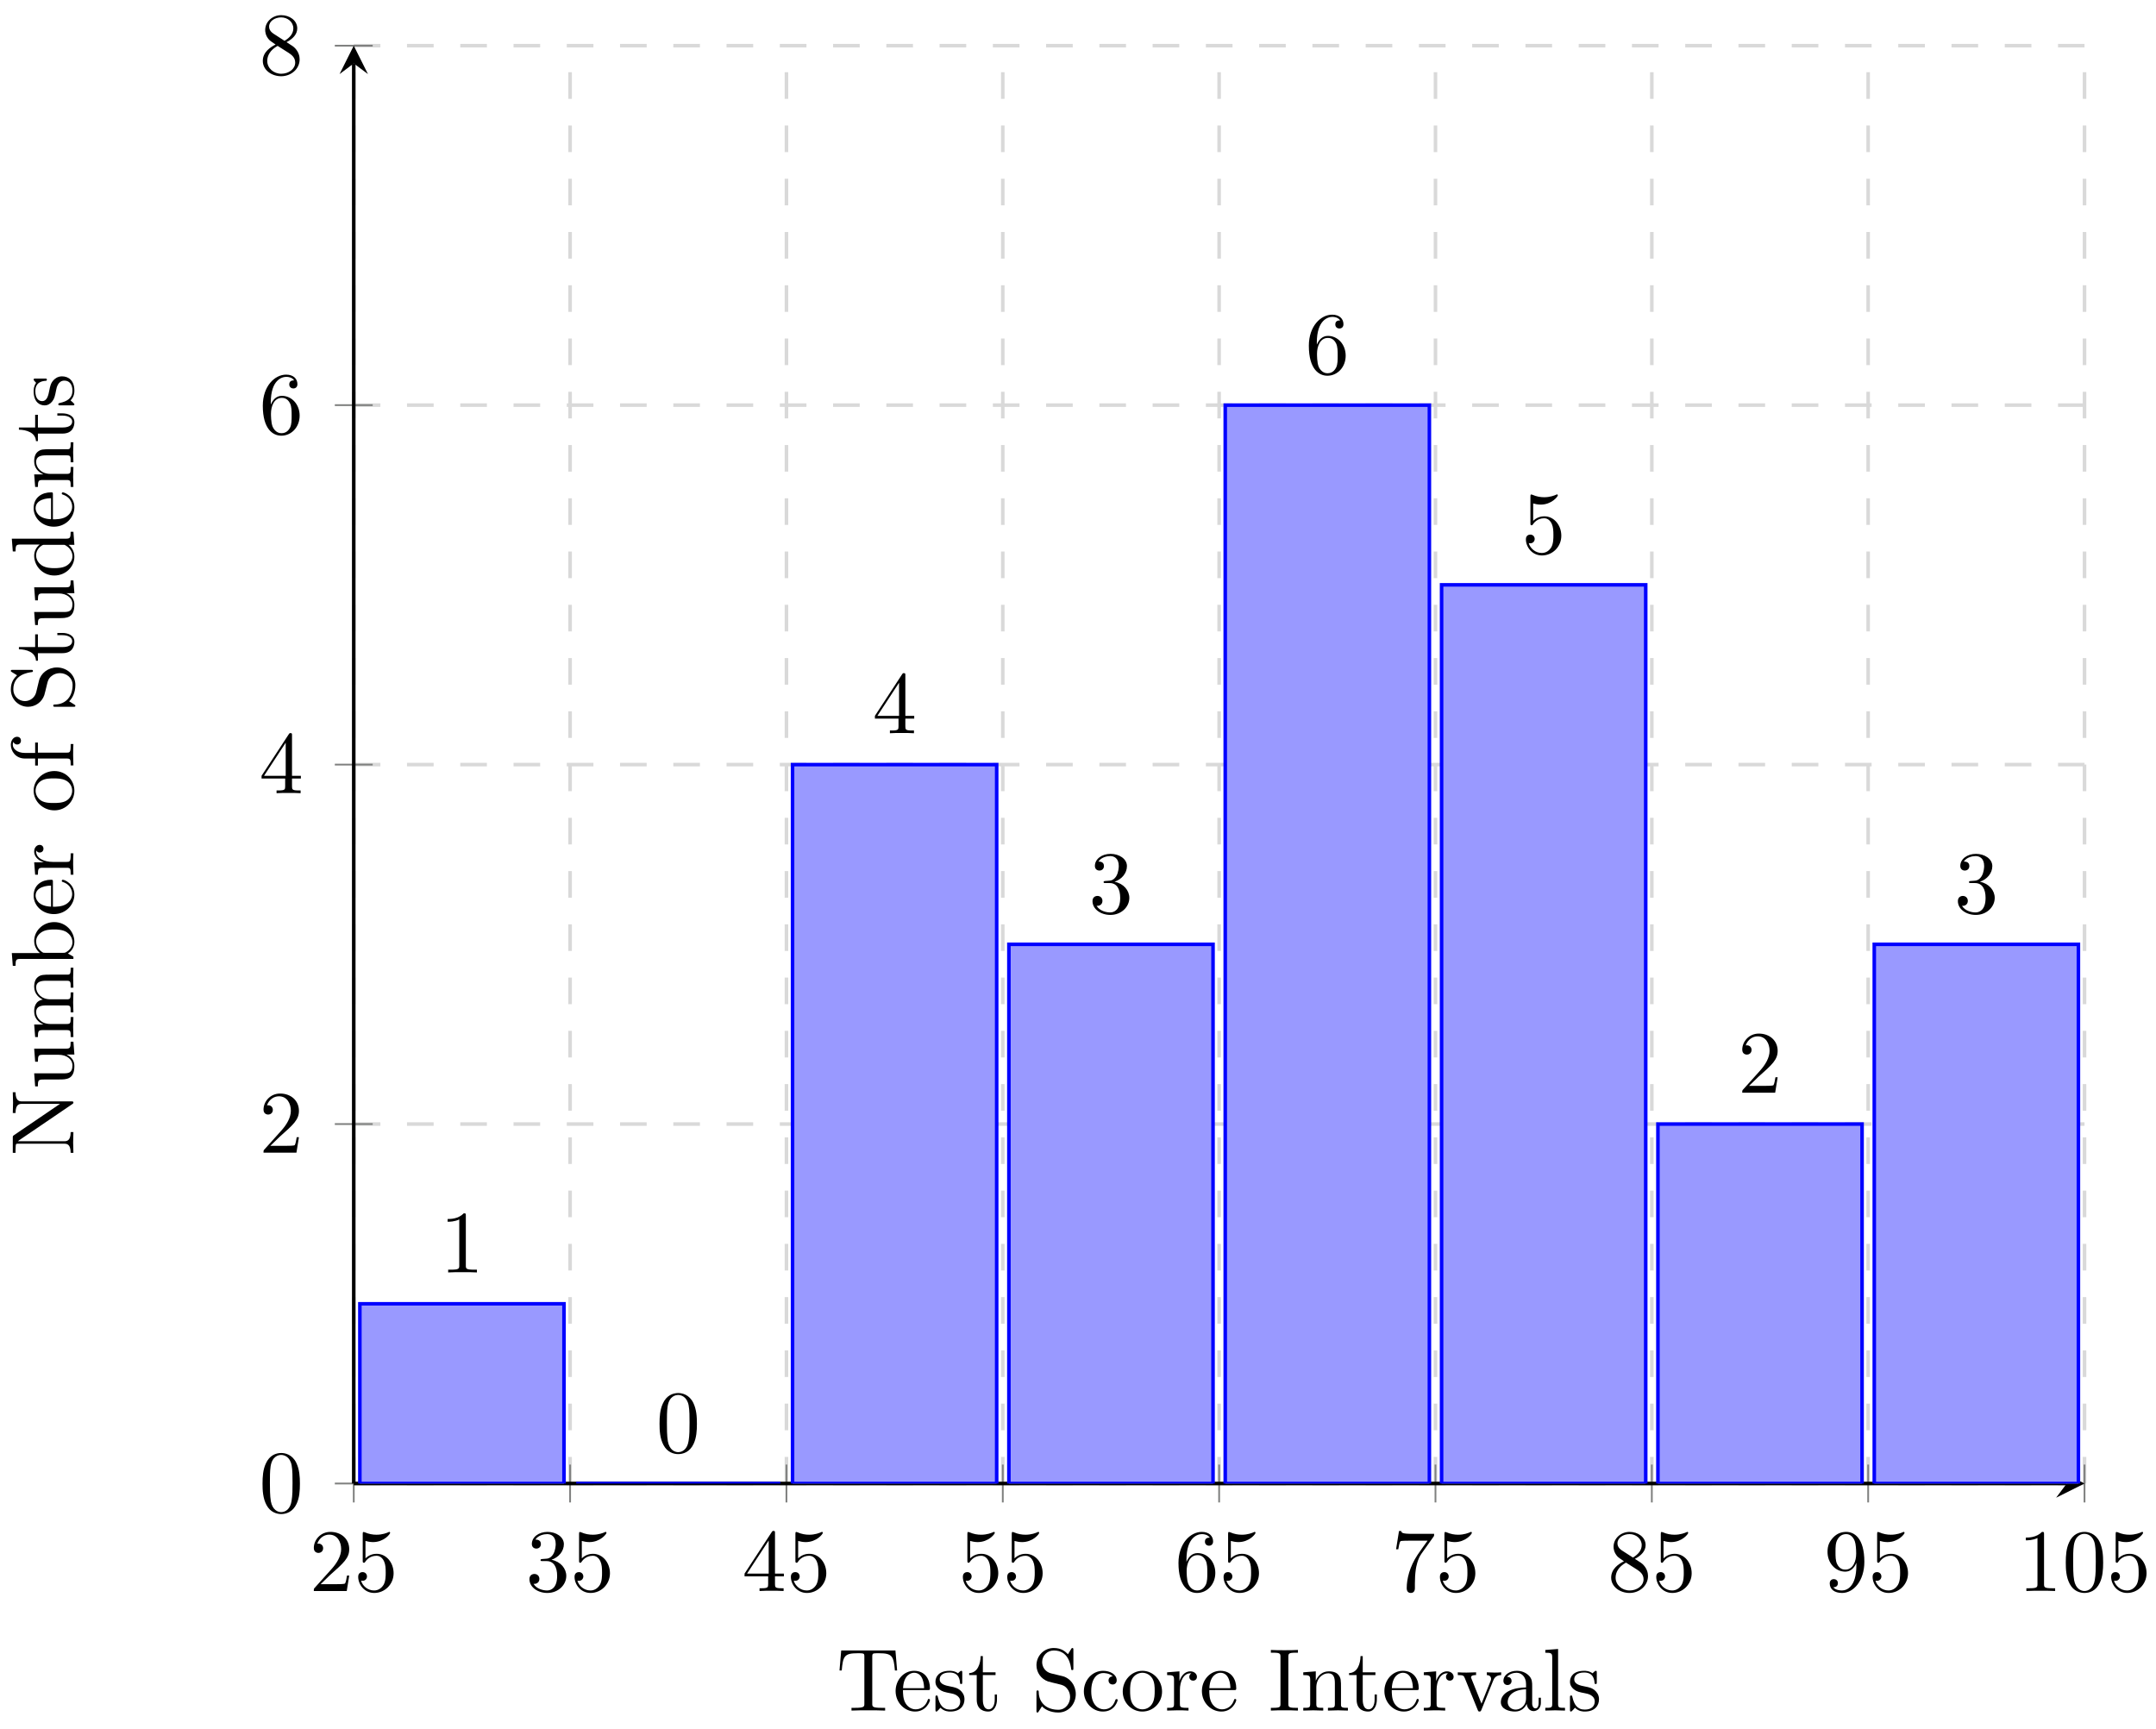
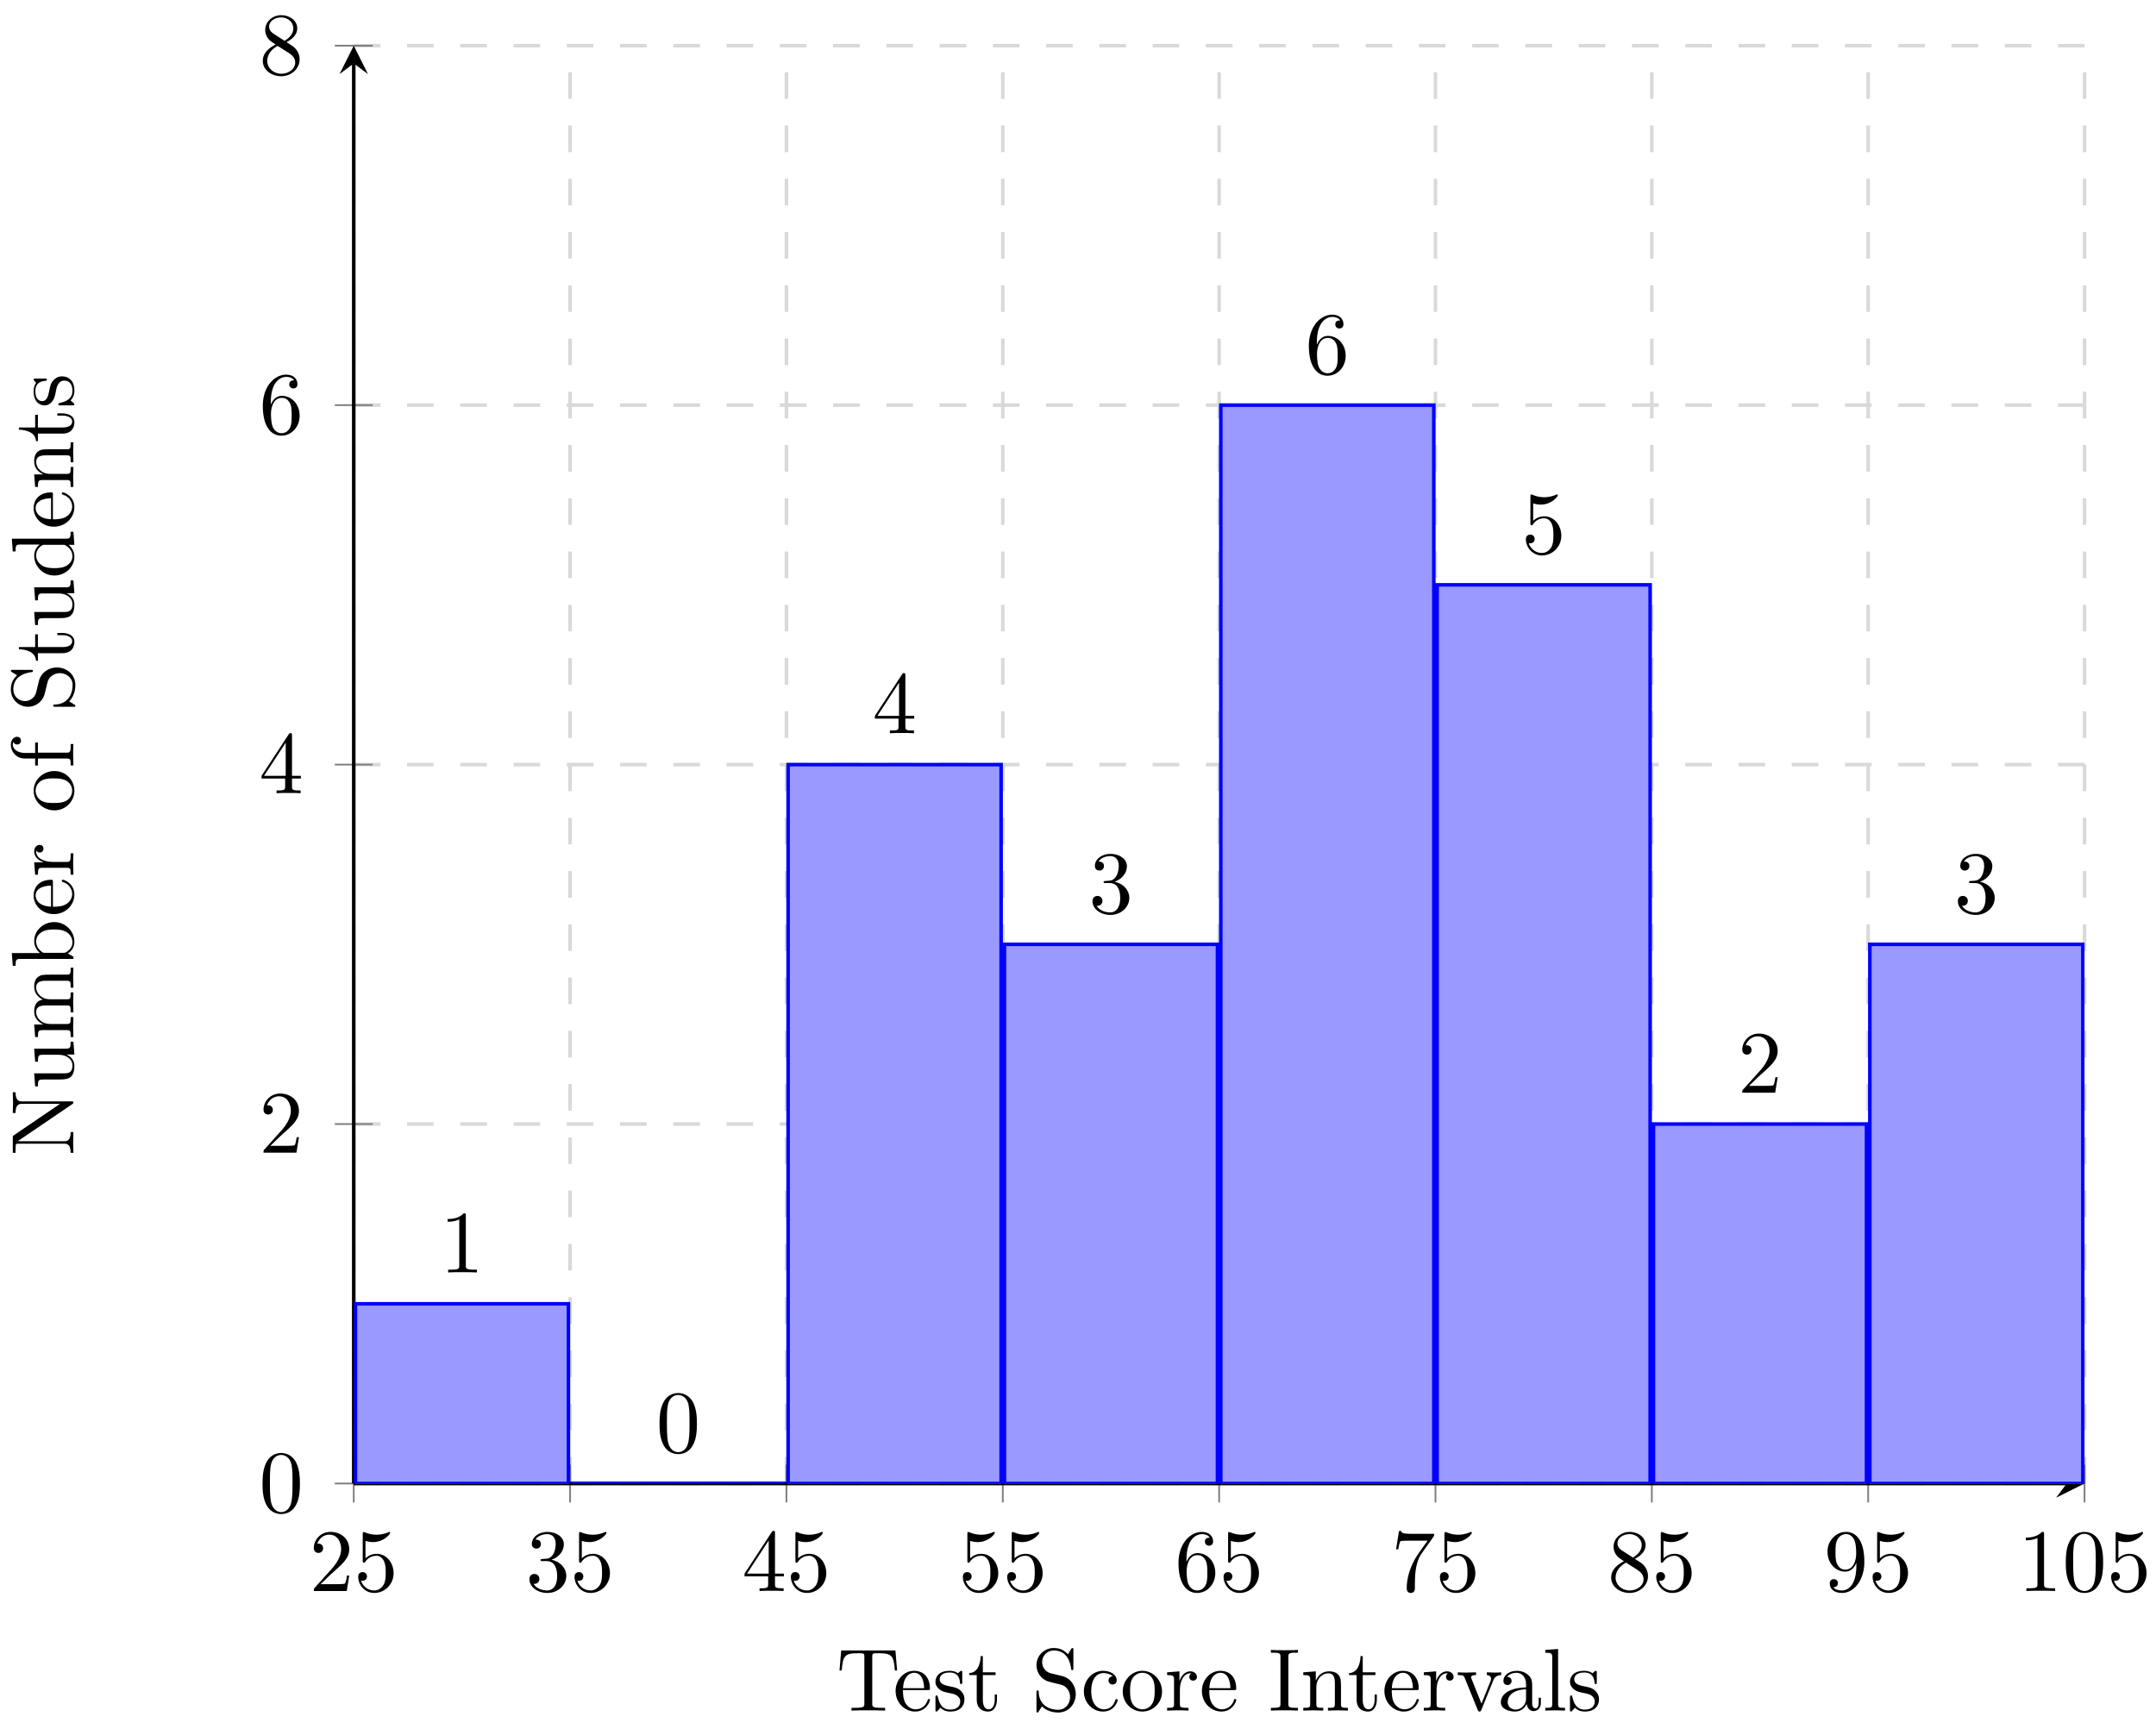
<svg xmlns="http://www.w3.org/2000/svg" xmlns:xlink="http://www.w3.org/1999/xlink" version="1.1" width="242" height="194" viewBox="0 0 242 194">
  <defs>
    <path id="font_1_3" d="M.127 .077 .233 .18C.389 .318 .449 .372 .449 .472 .449 .586 .359 .666 .237 .666 .124 .666 .05 .574 .05 .485 .05 .429 .1 .429 .103 .429 .12 .429 .155 .441 .155 .482 .155 .508 .137 .534 .102 .534 .094 .534 .092 .534 .089 .533 .112 .598 .166 .635 .224 .635 .315 .635 .358 .554 .358 .472 .358 .392 .308 .313 .253 .251L.061 .037C.05 .026 .05 .024 .05 0H.421L.449 .174H.424C.419 .144 .412 .1 .402 .085 .395 .077 .329 .077 .307 .077H.127Z" />
    <path id="font_1_6" d="M.449 .2C.449 .319 .367 .419 .259 .419 .211 .419 .168 .403 .132 .368V.564C.152 .558 .185 .551 .217 .551 .34 .551 .41 .642 .41 .655 .41 .661 .407 .666 .4 .666 .399 .666 .397 .666 .392 .663 .372 .654 .323 .634 .256 .634 .216 .634 .17 .641 .123 .662 .115 .665 .113 .665 .111 .665 .101 .665 .101 .657 .101 .641V.344C.101 .326 .101 .318 .115 .318 .122 .318 .124 .321 .128 .327 .139 .343 .176 .397 .257 .397 .309 .397 .334 .351 .342 .333 .358 .296 .36 .257 .36 .207 .36 .172 .36 .112 .336 .07 .312 .031 .275 .006 .229 .006 .156 .006 .099 .058 .082 .117 .085 .116 .088 .115 .099 .115 .132 .115 .149 .14 .149 .164 .149 .188 .132 .213 .099 .213 .085 .213 .05 .206 .05 .16 .05 .074 .119-.022 .231-.022 .347-.022 .449 .073 .449 .2Z" />
    <path id="font_1_4" d="M.29 .352C.372 .379 .43 .449 .43 .528 .43 .61 .342 .666 .246 .666 .145 .666 .069 .606 .069 .53 .069 .497 .091 .478 .12 .478 .151 .478 .171 .5 .171 .529 .171 .579 .124 .579 .109 .579 .14 .628 .206 .641 .242 .641 .283 .641 .338 .619 .338 .529 .338 .517 .336 .459 .31 .415 .28 .367 .246 .364 .221 .363 .213 .362 .189 .36 .182 .36 .174 .359 .167 .358 .167 .348 .167 .337 .174 .337 .191 .337H.235C.317 .337 .354 .269 .354 .17 .354 .034 .285 .006 .241 .006 .198 .006 .123 .022 .088 .081 .123 .076 .154 .098 .154 .136 .154 .172 .127 .192 .098 .192 .074 .192 .042 .178 .042 .134 .042 .043 .135-.022 .244-.022 .366-.022 .457 .068 .457 .17 .457 .253 .394 .331 .29 .352Z" />
    <path id="font_1_5" d="M.294 .165V.078C.294 .042 .292 .031 .218 .031H.197V0C.238 .003 .29 .003 .332 .003 .374 .003 .427 .003 .468 0V.031H.447C.373 .031 .371 .042 .371 .078V.165H.471V.196H.371V.651C.371 .671 .371 .677 .355 .677 .346 .677 .343 .677 .335 .665L.028 .196V.165H.294M.3 .196H.056L.3 .569V.196Z" />
    <path id="font_1_7" d="M.132 .328V.352C.132 .605 .256 .641 .307 .641 .331 .641 .373 .635 .395 .601 .38 .601 .34 .601 .34 .556 .34 .525 .364 .51 .386 .51 .402 .51 .432 .519 .432 .558 .432 .618 .388 .666 .305 .666 .177 .666 .042 .537 .042 .316 .042 .049 .158-.022 .251-.022 .362-.022 .457 .072 .457 .204 .457 .331 .368 .427 .257 .427 .189 .427 .152 .376 .132 .328M.251 .006C.188 .006 .158 .066 .152 .081 .134 .128 .134 .208 .134 .226 .134 .304 .166 .404 .256 .404 .272 .404 .318 .404 .349 .342 .367 .305 .367 .254 .367 .205 .367 .157 .367 .107 .35 .071 .32 .011 .274 .006 .251 .006Z" />
    <path id="font_1_8" d="M.476 .609C.485 .621 .485 .623 .485 .644H.242C.12 .644 .118 .657 .114 .676H.089L.056 .47H.081C.084 .486 .093 .549 .106 .561 .113 .567 .191 .567 .204 .567H.411C.4 .551 .321 .442 .299 .409 .209 .274 .176 .135 .176 .033 .176 .023 .176-.022 .222-.022 .268-.022 .268 .023 .268 .033V.084C.268 .139 .271 .194 .279 .248 .283 .271 .297 .357 .341 .419L.476 .609Z" />
    <path id="font_1_9" d="M.163 .457C.117 .487 .113 .521 .113 .538 .113 .599 .178 .641 .249 .641 .322 .641 .386 .589 .386 .517 .386 .46 .347 .412 .287 .377L.163 .457M.309 .362C.381 .399 .43 .451 .43 .517 .43 .609 .341 .666 .25 .666 .15 .666 .069 .592 .069 .499 .069 .481 .071 .436 .113 .389 .124 .377 .161 .352 .186 .335 .128 .306 .042 .25 .042 .151 .042 .045 .144-.022 .249-.022 .362-.022 .457 .061 .457 .168 .457 .204 .446 .249 .408 .291 .389 .312 .373 .322 .309 .362M.209 .32 .332 .242C.36 .223 .407 .193 .407 .132 .407 .058 .332 .006 .25 .006 .164 .006 .092 .068 .092 .151 .092 .209 .124 .273 .209 .32Z" />
    <path id="font_1_10" d="M.367 .318V.286C.367 .052 .263 .006 .205 .006 .188 .006 .134 .008 .107 .042 .151 .042 .159 .071 .159 .088 .159 .119 .135 .134 .113 .134 .097 .134 .067 .125 .067 .086 .067 .019 .121-.022 .206-.022 .335-.022 .457 .114 .457 .329 .457 .598 .342 .666 .253 .666 .198 .666 .149 .648 .106 .603 .065 .558 .042 .516 .042 .441 .042 .316 .13 .218 .242 .218 .303 .218 .344 .26 .367 .318M.243 .241C.227 .241 .181 .241 .15 .304 .132 .341 .132 .391 .132 .44 .132 .494 .132 .541 .153 .578 .18 .628 .218 .641 .253 .641 .299 .641 .332 .607 .349 .562 .361 .53 .365 .467 .365 .421 .365 .338 .331 .241 .243 .241Z" />
    <path id="font_1_2" d="M.294 .64C.294 .664 .294 .666 .271 .666 .209 .602 .121 .602 .089 .602V.571C.109 .571 .168 .571 .22 .597V.079C.22 .043 .217 .031 .127 .031H.095V0C.13 .003 .217 .003 .257 .003 .297 .003 .384 .003 .419 0V.031H.387C.297 .031 .294 .042 .294 .079V.64Z" />
    <path id="font_1_1" d="M.46 .32C.46 .4 .455 .48 .42 .554 .374 .65 .292 .666 .25 .666 .19 .666 .117 .64 .076 .547 .044 .478 .039 .4 .039 .32 .039 .245 .043 .155 .084 .079 .127-.002 .2-.022 .249-.022 .303-.022 .379-.001 .423 .094 .455 .163 .46 .241 .46 .32M.249-0C.21-0 .151 .025 .133 .121 .122 .181 .122 .273 .122 .332 .122 .396 .122 .462 .13 .516 .149 .635 .224 .644 .249 .644 .282 .644 .348 .626 .367 .527 .377 .471 .377 .395 .377 .332 .377 .257 .377 .189 .366 .125 .351 .03 .294-0 .249-0Z" />
    <clipPath id="clip_2">
      <path transform="matrix(1,0,0,-1.00002,39.707,166.5271)" d="M0 0H194.269V161.396H0Z" />
    </clipPath>
    <path id="font_3_104" d="M.685 .452 .666 .677H.055L.036 .452H.061C.075 .613 .09 .646 .241 .646 .259 .646 .285 .646 .295 .644 .316 .64 .316 .629 .316 .606V.079C.316 .045 .316 .031 .211 .031H.171V0C.212 .003 .314 .003 .36 .003 .406 .003 .509 .003 .55 0V.031H.51C.405 .031 .405 .045 .405 .079V.606C.405 .626 .405 .64 .423 .644 .434 .646 .461 .646 .48 .646 .631 .646 .646 .613 .66 .452H.685Z" />
    <path id="font_3_50" d="M.415 .119C.415 .129 .407 .131 .402 .131 .393 .131 .391 .125 .389 .117 .354 .014 .264 .014 .254 .014 .204 .014 .164 .044 .141 .081 .111 .129 .111 .195 .111 .231H.39C.412 .231 .415 .231 .415 .252 .415 .351 .361 .448 .236 .448 .12 .448 .028 .345 .028 .22 .028 .086 .133-.011 .248-.011 .37-.011 .415 .1 .415 .119M.349 .252H.112C.118 .401 .202 .426 .236 .426 .339 .426 .349 .291 .349 .252Z" />
    <path id="font_3_98" d="M.36 .128C.36 .181 .33 .211 .318 .223 .285 .255 .246 .263 .204 .271 .148 .282 .081 .295 .081 .353 .081 .388 .107 .429 .193 .429 .303 .429 .308 .339 .31 .308 .311 .299 .322 .299 .322 .299 .335 .299 .335 .304 .335 .323V.424C.335 .441 .335 .448 .324 .448 .319 .448 .317 .448 .304 .436 .301 .432 .291 .423 .287 .42 .249 .448 .208 .448 .193 .448 .071 .448 .033 .381 .033 .325 .033 .29 .049 .262 .076 .24 .108 .214 .136 .208 .208 .194 .23 .19 .312 .174 .312 .102 .312 .051 .277 .011 .199 .011 .115 .011 .079 .068 .06 .153 .057 .166 .056 .17 .046 .17 .033 .17 .033 .163 .033 .145V.013C.033-.004 .033-.011 .044-.011 .049-.011 .05-.01 .069 .009 .071 .011 .071 .013 .089 .032 .133-.01 .178-.011 .199-.011 .314-.011 .36 .056 .36 .128V.128Z" />
    <path id="font_3_105" d="M.332 .124V.181H.307V.126C.307 .052 .277 .014 .24 .014 .173 .014 .173 .105 .173 .122V.4H.316V.431H.173V.614H.148C.147 .532 .117 .426 .019 .422V.4H.104V.124C.104 .001 .197-.011 .233-.011 .304-.011 .332 .06 .332 .124V.124Z" />
    <path id="font_3_97" d="M.499 .186C.499 .286 .433 .368 .349 .388L.221 .419C.159 .434 .12 .488 .12 .546 .12 .616 .174 .677 .252 .677 .419 .677 .441 .513 .447 .468 .448 .462 .448 .456 .459 .456 .472 .456 .472 .461 .472 .48V.681C.472 .698 .472 .705 .461 .705 .454 .705 .453 .704 .446 .692L.411 .635C.381 .664 .34 .705 .251 .705 .14 .705 .056 .617 .056 .511 .056 .428 .109 .355 .187 .328 .198 .324 .249 .312 .319 .295 .346 .288 .376 .281 .404 .244 .425 .218 .435 .185 .435 .152 .435 .081 .385 .009 .301 .009 .272 .009 .196 .014 .143 .063 .085 .117 .082 .181 .081 .217 .08 .227 .072 .227 .069 .227 .056 .227 .056 .22 .056 .202V.002C.056-.015 .056-.022 .067-.022 .074-.022 .075-.02 .082-.009 .082-.009 .085-.005 .118 .048 .149 .014 .213-.022 .302-.022 .419-.022 .499 .076 .499 .186Z" />
    <path id="font_3_43" d="M.415 .119C.415 .129 .405 .129 .402 .129 .393 .129 .391 .125 .389 .119 .36 .026 .295 .014 .258 .014 .205 .014 .117 .057 .117 .218 .117 .381 .199 .423 .252 .423 .261 .423 .324 .422 .359 .386 .318 .383 .312 .353 .312 .34 .312 .314 .33 .294 .358 .294 .384 .294 .404 .311 .404 .341 .404 .409 .328 .448 .251 .448 .126 .448 .034 .34 .034 .216 .034 .088 .133-.011 .249-.011 .383-.011 .415 .109 .415 .119Z" />
    <path id="font_3_81" d="M.471 .214C.471 .342 .371 .448 .25 .448 .125 .448 .028 .339 .028 .214 .028 .085 .132-.011 .249-.011 .37-.011 .471 .087 .471 .214M.388 .222C.388 .186 .388 .132 .366 .088 .344 .043 .3 .014 .25 .014 .207 .014 .163 .035 .136 .081 .111 .125 .111 .186 .111 .222 .111 .261 .111 .315 .135 .359 .162 .405 .209 .426 .249 .426 .293 .426 .336 .404 .362 .361 .388 .318 .388 .26 .388 .222Z" />
    <path id="font_3_96" d="M.364 .381C.364 .413 .333 .442 .29 .442 .217 .442 .181 .375 .167 .332V.442L.028 .431V.4C.098 .4 .106 .393 .106 .344V.076C.106 .031 .095 .031 .028 .031V0L.142 .003C.182 .003 .229 .003 .269 0V.031H.248C.174 .031 .172 .042 .172 .078V.232C.172 .331 .214 .42 .29 .42 .297 .42 .299 .42 .301 .419 .298 .418 .278 .406 .278 .38 .278 .352 .299 .337 .321 .337 .339 .337 .364 .349 .364 .381Z" />
    <path id="font_3_65" d="M.333 0V.031H.307C.228 .031 .225 .042 .225 .078V.605C.225 .641 .228 .652 .307 .652H.333V.683C.298 .68 .219 .68 .181 .68 .142 .68 .063 .68 .028 .683V.652H.054C.133 .652 .136 .641 .136 .605V.078C.136 .042 .133 .031 .054 .031H.028V0C.063 .003 .142 .003 .18 .003 .219 .003 .298 .003 .333 0Z" />
    <path id="font_3_77" d="M.535 0V.031C.483 .031 .458 .031 .457 .061V.252C.457 .338 .457 .369 .426 .405 .412 .422 .379 .442 .321 .442 .248 .442 .201 .399 .173 .337V.442L.032 .431V.4C.102 .4 .11 .393 .11 .344V.076C.11 .031 .099 .031 .032 .031V0L.145 .003 .257 0V.031C.19 .031 .179 .031 .179 .076V.26C.179 .364 .25 .42 .314 .42 .377 .42 .388 .366 .388 .309V.076C.388 .031 .377 .031 .31 .031V0L.423 .003 .535 0Z" />
    <path id="font_3_112" d="M.508 .4V.431C.485 .429 .456 .428 .433 .428L.346 .431V.4C.383 .399 .394 .376 .394 .357 .394 .348 .392 .344 .388 .333L.286 .078 .174 .357C.168 .37 .168 .374 .168 .374 .168 .4 .207 .4 .225 .4V.431L.116 .428C.089 .428 .049 .429 .019 .431V.4C.082 .4 .086 .394 .099 .363L.243 .008C.249-.006 .251-.011 .264-.011 .277-.011 .281-.002 .285 .008L.416 .333C.425 .356 .442 .399 .508 .4Z" />
    <path id="font_3_28" d="M.483 .089V.145H.458V.089C.458 .031 .433 .025 .422 .025 .389 .025 .385 .07 .385 .075V.275C.385 .317 .385 .356 .349 .393 .31 .432 .26 .448 .212 .448 .13 .448 .061 .401 .061 .335 .061 .305 .081 .288 .107 .288 .135 .288 .153 .308 .153 .334 .153 .346 .148 .379 .102 .38 .129 .415 .178 .426 .21 .426 .259 .426 .316 .387 .316 .298V.261C.265 .258 .195 .255 .132 .225 .057 .191 .032 .139 .032 .095 .032 .014 .129-.011 .192-.011 .258-.011 .304 .029 .323 .076 .327 .036 .354-.006 .401-.006 .422-.006 .483 .008 .483 .089M.316 .14C.316 .045 .244 .011 .199 .011 .15 .011 .109 .046 .109 .096 .109 .151 .151 .234 .316 .24V.14Z" />
    <path id="font_3_72" d="M.255 0V.031C.188 .031 .177 .031 .177 .076V.694L.033 .683V.652C.103 .652 .111 .645 .111 .596V.076C.111 .031 .1 .031 .033 .031V0L.144 .003 .255 0Z" />
    <path id="font_3_76" d="M.716 .652V.683L.599 .68 .482 .683V.652C.585 .652 .585 .605 .585 .578V.151L.232 .67C.223 .682 .222 .683 .203 .683H.033V.652H.062C.077 .652 .097 .651 .112 .65 .135 .647 .136 .646 .136 .627V.105C.136 .078 .136 .031 .033 .031V0L.15 .003 .267 0V.031C.164 .031 .164 .078 .164 .105V.625C.169 .62 .17 .619 .174 .613L.582 .013C.591 .001 .592 0 .599 0 .613 0 .613 .007 .613 .026V.578C.613 .605 .613 .652 .716 .652Z" />
    <path id="font_3_109" d="M.535 0V.031C.465 .031 .457 .038 .457 .087V.442L.31 .431V.4C.38 .4 .388 .393 .388 .344V.166C.388 .079 .34 .011 .267 .011 .183 .011 .179 .058 .179 .11V.442L.032 .431V.4C.11 .4 .11 .397 .11 .308V.158C.11 .08 .11-.011 .262-.011 .318-.011 .362 .017 .391 .079V-.011L.535 0Z" />
    <path id="font_3_75" d="M.813 0V.031C.761 .031 .736 .031 .735 .061V.252C.735 .338 .735 .369 .704 .405 .69 .422 .657 .442 .599 .442 .515 .442 .471 .382 .454 .344 .44 .431 .366 .442 .321 .442 .248 .442 .201 .399 .173 .337V.442L.032 .431V.4C.102 .4 .11 .393 .11 .344V.076C.11 .031 .099 .031 .032 .031V0L.145 .003 .257 0V.031C.19 .031 .179 .031 .179 .076V.26C.179 .364 .25 .42 .314 .42 .377 .42 .388 .366 .388 .309V.076C.388 .031 .377 .031 .31 .031V0L.423 .003 .535 0V.031C.468 .031 .457 .031 .457 .076V.26C.457 .364 .528 .42 .592 .42 .655 .42 .666 .366 .666 .309V.076C.666 .031 .655 .031 .588 .031V0L.701 .003 .813 0Z" />
    <path id="font_3_35" d="M.521 .216C.521 .343 .423 .442 .309 .442 .231 .442 .188 .395 .172 .377V.694L.028 .683V.652C.098 .652 .106 .645 .106 .596V0H.131L.167 .062C.182 .039 .224-.011 .298-.011 .417-.011 .521 .087 .521 .216M.438 .217C.438 .18 .436 .12 .407 .075 .386 .044 .348 .011 .294 .011 .249 .011 .213 .035 .189 .072 .175 .093 .175 .096 .175 .114V.32C.175 .339 .175 .34 .186 .356 .225 .412 .28 .42 .304 .42 .349 .42 .385 .394 .409 .356 .435 .315 .438 .258 .438 .217V.217Z" />
    <path id="font_3_55" d="M.357 .635C.357 .672 .32 .705 .267 .705 .197 .705 .112 .652 .112 .546V.431H.033V.4H.112V.076C.112 .031 .101 .031 .034 .031V0L.148 .003C.188 .003 .235 .003 .275 0V.031H.254C.18 .031 .178 .042 .178 .078V.4H.292V.431H.175V.547C.175 .635 .223 .683 .267 .683 .27 .683 .285 .683 .3 .676 .288 .672 .27 .659 .27 .634 .27 .611 .286 .591 .313 .591 .342 .591 .357 .611 .357 .635Z" />
    <path id="font_3_47" d="M.527 0V.031C.457 .031 .449 .038 .449 .087V.694L.305 .683V.652C.375 .652 .383 .645 .383 .596V.38C.354 .416 .311 .442 .257 .442 .139 .442 .034 .344 .034 .215 .034 .088 .132-.011 .246-.011 .31-.011 .355 .023 .38 .055V-.011L.527 0M.38 .118C.38 .1 .38 .098 .369 .081 .339 .033 .294 .011 .251 .011 .206 .011 .17 .037 .146 .075 .12 .116 .117 .173 .117 .214 .117 .251 .119 .311 .148 .356 .169 .387 .207 .42 .261 .42 .296 .42 .338 .405 .369 .36 .38 .343 .38 .341 .38 .323V.118Z" />
  </defs>
  <path transform="matrix(1,0,0,-1.00002,39.707,166.5271)" stroke-width=".399" stroke-linecap="butt" stroke-dasharray="2.989,2.989" stroke-miterlimit="10" stroke-linejoin="miter" fill="none" stroke="#d9d9d9" d="M0 0V161.396M24.284 0V161.396M48.567 0V161.396M72.851 0V161.396M97.135 0V161.396M121.418 0V161.396M145.702 0V161.396M169.985 0V161.396M194.269 0V161.396" />
  <path transform="matrix(1,0,0,-1.00002,39.707,166.5271)" stroke-width=".399" stroke-linecap="butt" stroke-dasharray="2.989,2.989" stroke-miterlimit="10" stroke-linejoin="miter" fill="none" stroke="#d9d9d9" d="M0 0H194.269M0 40.349H194.269M0 80.698H194.269M0 121.047H194.269M0 161.396H194.269" />
  <path transform="matrix(1,0,0,-1.00002,39.707,166.5271)" stroke-width=".199" stroke-linecap="butt" stroke-miterlimit="10" stroke-linejoin="miter" fill="none" stroke="#7f807f" d="M0-2.126V2.126M24.284-2.126V2.126M48.567-2.126V2.126M72.851-2.126V2.126M97.135-2.126V2.126M121.418-2.126V2.126M145.702-2.126V2.126M169.985-2.126V2.126M194.269-2.126V2.126" />
  <path transform="matrix(1,0,0,-1.00002,39.707,166.5271)" stroke-width=".199" stroke-linecap="butt" stroke-miterlimit="10" stroke-linejoin="miter" fill="none" stroke="#7f807f" d="M-2.126 0H2.126M-2.126 40.349H2.126M-2.126 80.698H2.126M-2.126 121.047H2.126M-2.126 161.396H2.126" />
  <path transform="matrix(1,0,0,-1.00002,39.707,166.5271)" stroke-width=".399" stroke-linecap="butt" stroke-miterlimit="10" stroke-linejoin="miter" fill="none" stroke="#000000" d="M0 0H192.277" />
  <path transform="matrix(1,0,0,-1.00002,231.9836,166.5271)" d="M1.993 0-1.196 1.594 0 0-1.196-1.594" />
  <path transform="matrix(1,0,0,-1.00002,39.707,166.5271)" stroke-width=".399" stroke-linecap="butt" stroke-miterlimit="10" stroke-linejoin="miter" fill="none" stroke="#000000" d="M0 0V159.404" />
  <path transform="matrix(0,-1.00002,-1,-0,39.707,7.120041)" d="M1.993 0-1.196 1.594 0 0-1.196-1.594" />
  <use data-text="2" xlink:href="#font_1_3" transform="matrix(9.9626,0,0,-9.962799,34.726,178.5933)" />
  <use data-text="5" xlink:href="#font_1_6" transform="matrix(9.9626,0,0,-9.962799,39.70729,178.5933)" />
  <use data-text="3" xlink:href="#font_1_4" transform="matrix(9.9626,0,0,-9.962799,59.009,178.5933)" />
  <use data-text="5" xlink:href="#font_1_6" transform="matrix(9.9626,0,0,-9.962799,63.9903,178.5933)" />
  <use data-text="4" xlink:href="#font_1_5" transform="matrix(9.9626,0,0,-9.962799,83.293,178.5933)" />
  <use data-text="5" xlink:href="#font_1_6" transform="matrix(9.9626,0,0,-9.962799,88.27429,178.5933)" />
  <use data-text="5" xlink:href="#font_1_6" transform="matrix(9.9626,0,0,-9.962799,107.577,178.5933)" />
  <use data-text="5" xlink:href="#font_1_6" transform="matrix(9.9626,0,0,-9.962799,112.5583,178.5933)" />
  <use data-text="6" xlink:href="#font_1_7" transform="matrix(9.9626,0,0,-9.962799,131.86,178.5933)" />
  <use data-text="5" xlink:href="#font_1_6" transform="matrix(9.9626,0,0,-9.962799,136.8413,178.5933)" />
  <use data-text="7" xlink:href="#font_1_8" transform="matrix(9.9626,0,0,-9.962799,156.144,178.5933)" />
  <use data-text="5" xlink:href="#font_1_6" transform="matrix(9.9626,0,0,-9.962799,161.1253,178.5933)" />
  <use data-text="8" xlink:href="#font_1_9" transform="matrix(9.9626,0,0,-9.962799,180.427,178.5933)" />
  <use data-text="5" xlink:href="#font_1_6" transform="matrix(9.9626,0,0,-9.962799,185.4083,178.5933)" />
  <use data-text="9" xlink:href="#font_1_10" transform="matrix(9.9626,0,0,-9.962799,204.711,178.5933)" />
  <use data-text="5" xlink:href="#font_1_6" transform="matrix(9.9626,0,0,-9.962799,209.6923,178.5933)" />
  <use data-text="1" xlink:href="#font_1_2" transform="matrix(9.9626,0,0,-9.962799,226.504,178.5933)" />
  <use data-text="0" xlink:href="#font_1_1" transform="matrix(9.9626,0,0,-9.962799,231.4853,178.5933)" />
  <use data-text="5" xlink:href="#font_1_6" transform="matrix(9.9626,0,0,-9.962799,236.4666,178.5933)" />
  <use data-text="0" xlink:href="#font_1_1" transform="matrix(9.9626,0,0,-9.962799,29.08,169.7371)" />
  <use data-text="2" xlink:href="#font_1_3" transform="matrix(9.9626,0,0,-9.962799,29.08,129.3873)" />
  <use data-text="4" xlink:href="#font_1_5" transform="matrix(9.9626,0,0,-9.962799,29.08,89.03752)" />
  <use data-text="6" xlink:href="#font_1_7" transform="matrix(9.9626,0,0,-9.962799,29.08,48.68771)" />
  <use data-text="8" xlink:href="#font_1_9" transform="matrix(9.9626,0,0,-9.962799,29.08,8.337891)" />
  <g clip-path="url(#clip_2)">
-     <path transform="matrix(1,0,0,-1.00002,39.707,166.5271)" d="M.685 0H23.599V20.175H.685ZM24.968 0H47.883V0H24.968ZM49.252 0H72.166V80.698H49.252ZM73.536 0H96.45V60.524H73.536ZM97.819 0H120.734V121.047H97.819ZM122.103 0H145.017V100.873H122.103ZM146.386 0H169.301V40.349H146.386ZM170.67 0H193.584V60.524H170.67Z" fill="#9999ff" />
-     <path transform="matrix(1,0,0,-1.00002,39.707,166.5271)" stroke-width=".399" stroke-linecap="butt" stroke-miterlimit="10" stroke-linejoin="miter" fill="none" stroke="#0000ff" d="M.685 0H23.599V20.175H.685ZM24.968 0H47.883V0H24.968ZM49.252 0H72.166V80.698H49.252ZM73.536 0H96.45V60.524H73.536ZM97.819 0H120.734V121.047H97.819ZM122.103 0H145.017V100.873H122.103ZM146.386 0H169.301V40.349H146.386ZM170.67 0H193.584V60.524H170.67Z" />
+     <path transform="matrix(1,0,0,-1.00002,39.707,166.5271)" d="M.186 0H24.097V20.175H.186ZM24.47 0H48.381V0H24.47ZM48.754 0H72.664V80.698H48.754ZM73.037 0H96.948V60.524H73.037ZM97.321 0H121.232V121.047H97.321ZM121.605 0H145.515V100.873H121.605ZM145.888 0H169.799V40.349H145.888ZM170.172 0H194.083V60.524H170.172Z" fill="#9999ff" />
+     <path transform="matrix(1,0,0,-1.00002,39.707,166.5271)" stroke-width=".399" stroke-linecap="butt" stroke-miterlimit="10" stroke-linejoin="miter" fill="none" stroke="#0000ff" d="M.186 0H24.097V20.175H.186ZM24.47 0H48.381V0H24.47ZM48.754 0H72.664V80.698H48.754ZM73.037 0H96.948V60.524H73.037ZM97.321 0H121.232V121.047H97.321ZM121.605 0H145.515V100.873H121.605ZM145.888 0H169.799V40.349H145.888ZM170.172 0H194.083V60.524H170.172Z" />
  </g>
  <path transform="matrix(1,0,0,-1.00002,39.707,166.5271)" d="" fill="#9999ff" />
  <path transform="matrix(1,0,0,-1.00002,39.707,166.5271)" stroke-width=".399" stroke-linecap="butt" stroke-miterlimit="10" stroke-linejoin="miter" fill="none" stroke="#0000ff" d="" />
  <use data-text="1" xlink:href="#font_1_2" transform="matrix(9.9626,0,0,-9.962799,49.358,142.8326)" />
  <path transform="matrix(1,0,0,-1.00002,39.707,166.5271)" d="" fill="#9999ff" />
  <path transform="matrix(1,0,0,-1.00002,39.707,166.5271)" stroke-width=".399" stroke-linecap="butt" stroke-miterlimit="10" stroke-linejoin="miter" fill="none" stroke="#0000ff" d="" />
  <use data-text="0" xlink:href="#font_1_1" transform="matrix(9.9626,0,0,-9.962799,73.642,163.007)" />
  <path transform="matrix(1,0,0,-1.00002,39.707,166.5271)" d="" fill="#9999ff" />
  <path transform="matrix(1,0,0,-1.00002,39.707,166.5271)" stroke-width=".399" stroke-linecap="butt" stroke-miterlimit="10" stroke-linejoin="miter" fill="none" stroke="#0000ff" d="" />
  <use data-text="4" xlink:href="#font_1_5" transform="matrix(9.9626,0,0,-9.962799,97.925,82.30738)" />
  <path transform="matrix(1,0,0,-1.00002,39.707,166.5271)" d="" fill="#9999ff" />
  <path transform="matrix(1,0,0,-1.00002,39.707,166.5271)" stroke-width=".399" stroke-linecap="butt" stroke-miterlimit="10" stroke-linejoin="miter" fill="none" stroke="#0000ff" d="" />
  <use data-text="3" xlink:href="#font_1_4" transform="matrix(9.9626,0,0,-9.962799,122.209,102.4828)" />
  <path transform="matrix(1,0,0,-1.00002,39.707,166.5271)" d="" fill="#9999ff" />
  <path transform="matrix(1,0,0,-1.00002,39.707,166.5271)" stroke-width=".399" stroke-linecap="butt" stroke-miterlimit="10" stroke-linejoin="miter" fill="none" stroke="#0000ff" d="" />
  <use data-text="6" xlink:href="#font_1_7" transform="matrix(9.9626,0,0,-9.962799,146.493,41.95757)" />
  <path transform="matrix(1,0,0,-1.00002,39.707,166.5271)" d="" fill="#9999ff" />
  <path transform="matrix(1,0,0,-1.00002,39.707,166.5271)" stroke-width=".399" stroke-linecap="butt" stroke-miterlimit="10" stroke-linejoin="miter" fill="none" stroke="#0000ff" d="" />
  <use data-text="5" xlink:href="#font_1_6" transform="matrix(9.9626,0,0,-9.962799,170.776,62.13198)" />
  <path transform="matrix(1,0,0,-1.00002,39.707,166.5271)" d="" fill="#9999ff" />
  <path transform="matrix(1,0,0,-1.00002,39.707,166.5271)" stroke-width=".399" stroke-linecap="butt" stroke-miterlimit="10" stroke-linejoin="miter" fill="none" stroke="#0000ff" d="" />
  <use data-text="2" xlink:href="#font_1_3" transform="matrix(9.9626,0,0,-9.962799,195.06,122.6572)" />
  <path transform="matrix(1,0,0,-1.00002,39.707,166.5271)" d="" fill="#9999ff" />
  <path transform="matrix(1,0,0,-1.00002,39.707,166.5271)" stroke-width=".399" stroke-linecap="butt" stroke-miterlimit="10" stroke-linejoin="miter" fill="none" stroke="#0000ff" d="" />
  <use data-text="3" xlink:href="#font_1_4" transform="matrix(9.9626,0,0,-9.962799,219.344,102.4828)" />
  <path transform="matrix(1,0,0,-1.00002,39.707,166.5271)" d="" fill="#9999ff" />
  <path transform="matrix(1,0,0,-1.00002,39.707,166.5271)" stroke-width=".399" stroke-linecap="butt" stroke-miterlimit="10" stroke-linejoin="miter" fill="none" stroke="#0000ff" d="" />
  <use data-text="T" xlink:href="#font_3_104" transform="matrix(9.9626,0,0,-9.962799,93.872,192.0156)" />
  <use data-text="e" xlink:href="#font_3_50" transform="matrix(9.9626,0,0,-9.962799,100.2481,192.0156)" />
  <use data-text="s" xlink:href="#font_3_98" transform="matrix(9.9626,0,0,-9.962799,104.6715,192.0156)" />
  <use data-text="t" xlink:href="#font_3_105" transform="matrix(9.9626,0,0,-9.962799,108.5967,192.0156)" />
  <use data-text="S" xlink:href="#font_3_97" transform="matrix(9.9626,0,0,-9.962799,115.7798,192.0156)" />
  <use data-text="c" xlink:href="#font_3_43" transform="matrix(9.9626,0,0,-9.962799,121.319,192.0156)" />
  <use data-text="o" xlink:href="#font_3_81" transform="matrix(9.9626,0,0,-9.962799,125.7424,192.0156)" />
  <use data-text="r" xlink:href="#font_3_96" transform="matrix(9.9626,0,0,-9.962799,130.7237,192.0156)" />
  <use data-text="e" xlink:href="#font_3_50" transform="matrix(9.9626,0,0,-9.962799,134.629,192.0156)" />
  <use data-text="I" xlink:href="#font_3_65" transform="matrix(9.9626,0,0,-9.962799,142.3699,192.0156)" />
  <use data-text="n" xlink:href="#font_3_77" transform="matrix(9.9626,0,0,-9.962799,145.9664,192.0156)" />
  <use data-text="t" xlink:href="#font_3_105" transform="matrix(9.9626,0,0,-9.962799,151.2366,192.0156)" />
  <use data-text="e" xlink:href="#font_3_50" transform="matrix(9.9626,0,0,-9.962799,155.1121,192.0156)" />
  <use data-text="r" xlink:href="#font_3_96" transform="matrix(9.9626,0,0,-9.962799,159.5355,192.0156)" />
  <use data-text="v" xlink:href="#font_3_112" transform="matrix(9.9626,0,0,-9.962799,163.4408,192.0156)" />
  <use data-text="a" xlink:href="#font_3_28" transform="matrix(9.9626,0,0,-9.962799,168.1432,192.0156)" />
  <use data-text="l" xlink:href="#font_3_72" transform="matrix(9.9626,0,0,-9.962799,173.1245,192.0156)" />
  <use data-text="s" xlink:href="#font_3_98" transform="matrix(9.9626,0,0,-9.962799,175.8941,192.0156)" />
  <use data-text="N" xlink:href="#font_3_76" transform="matrix(0,-9.962799,-9.9626,-0,8.240006,129.7393)" />
  <use data-text="u" xlink:href="#font_3_109" transform="matrix(0,-9.962799,-9.9626,-0,8.240006,122.2672)" />
  <use data-text="m" xlink:href="#font_3_75" transform="matrix(0,-9.962799,-9.9626,-0,8.240006,116.7279)" />
  <use data-text="b" xlink:href="#font_3_35" transform="matrix(0,-9.962799,-9.9626,-0,8.240006,108.6979)" />
  <use data-text="e" xlink:href="#font_3_50" transform="matrix(0,-9.962799,-9.9626,-0,8.240006,102.8896)" />
  <use data-text="r" xlink:href="#font_3_96" transform="matrix(0,-9.962799,-9.9626,-0,8.240006,98.4661)" />
  <use data-text="o" xlink:href="#font_3_81" transform="matrix(0,-9.962799,-9.9626,-0,8.240006,91.24307)" />
  <use data-text="f" xlink:href="#font_3_55" transform="matrix(0,-9.962799,-9.9626,-0,8.240006,86.26167)" />
  <use data-text="S" xlink:href="#font_3_97" transform="matrix(0,-9.962799,-9.9626,-0,8.240006,79.89545)" />
  <use data-text="t" xlink:href="#font_3_105" transform="matrix(0,-9.962799,-9.9626,-0,8.240006,74.35614)" />
  <use data-text="u" xlink:href="#font_3_109" transform="matrix(0,-9.962799,-9.9626,-0,8.240006,70.48061)" />
  <use data-text="d" xlink:href="#font_3_47" transform="matrix(0,-9.962799,-9.9626,-0,8.240006,64.94129)" />
  <use data-text="e" xlink:href="#font_3_50" transform="matrix(0,-9.962799,-9.9626,-0,8.240006,59.40198)" />
  <use data-text="n" xlink:href="#font_3_77" transform="matrix(0,-9.962799,-9.9626,-0,8.240006,54.97849)" />
  <use data-text="t" xlink:href="#font_3_105" transform="matrix(0,-9.962799,-9.9626,-0,8.240006,49.70818)" />
  <use data-text="s" xlink:href="#font_3_98" transform="matrix(0,-9.962799,-9.9626,-0,8.240006,45.83264)" />
</svg>
